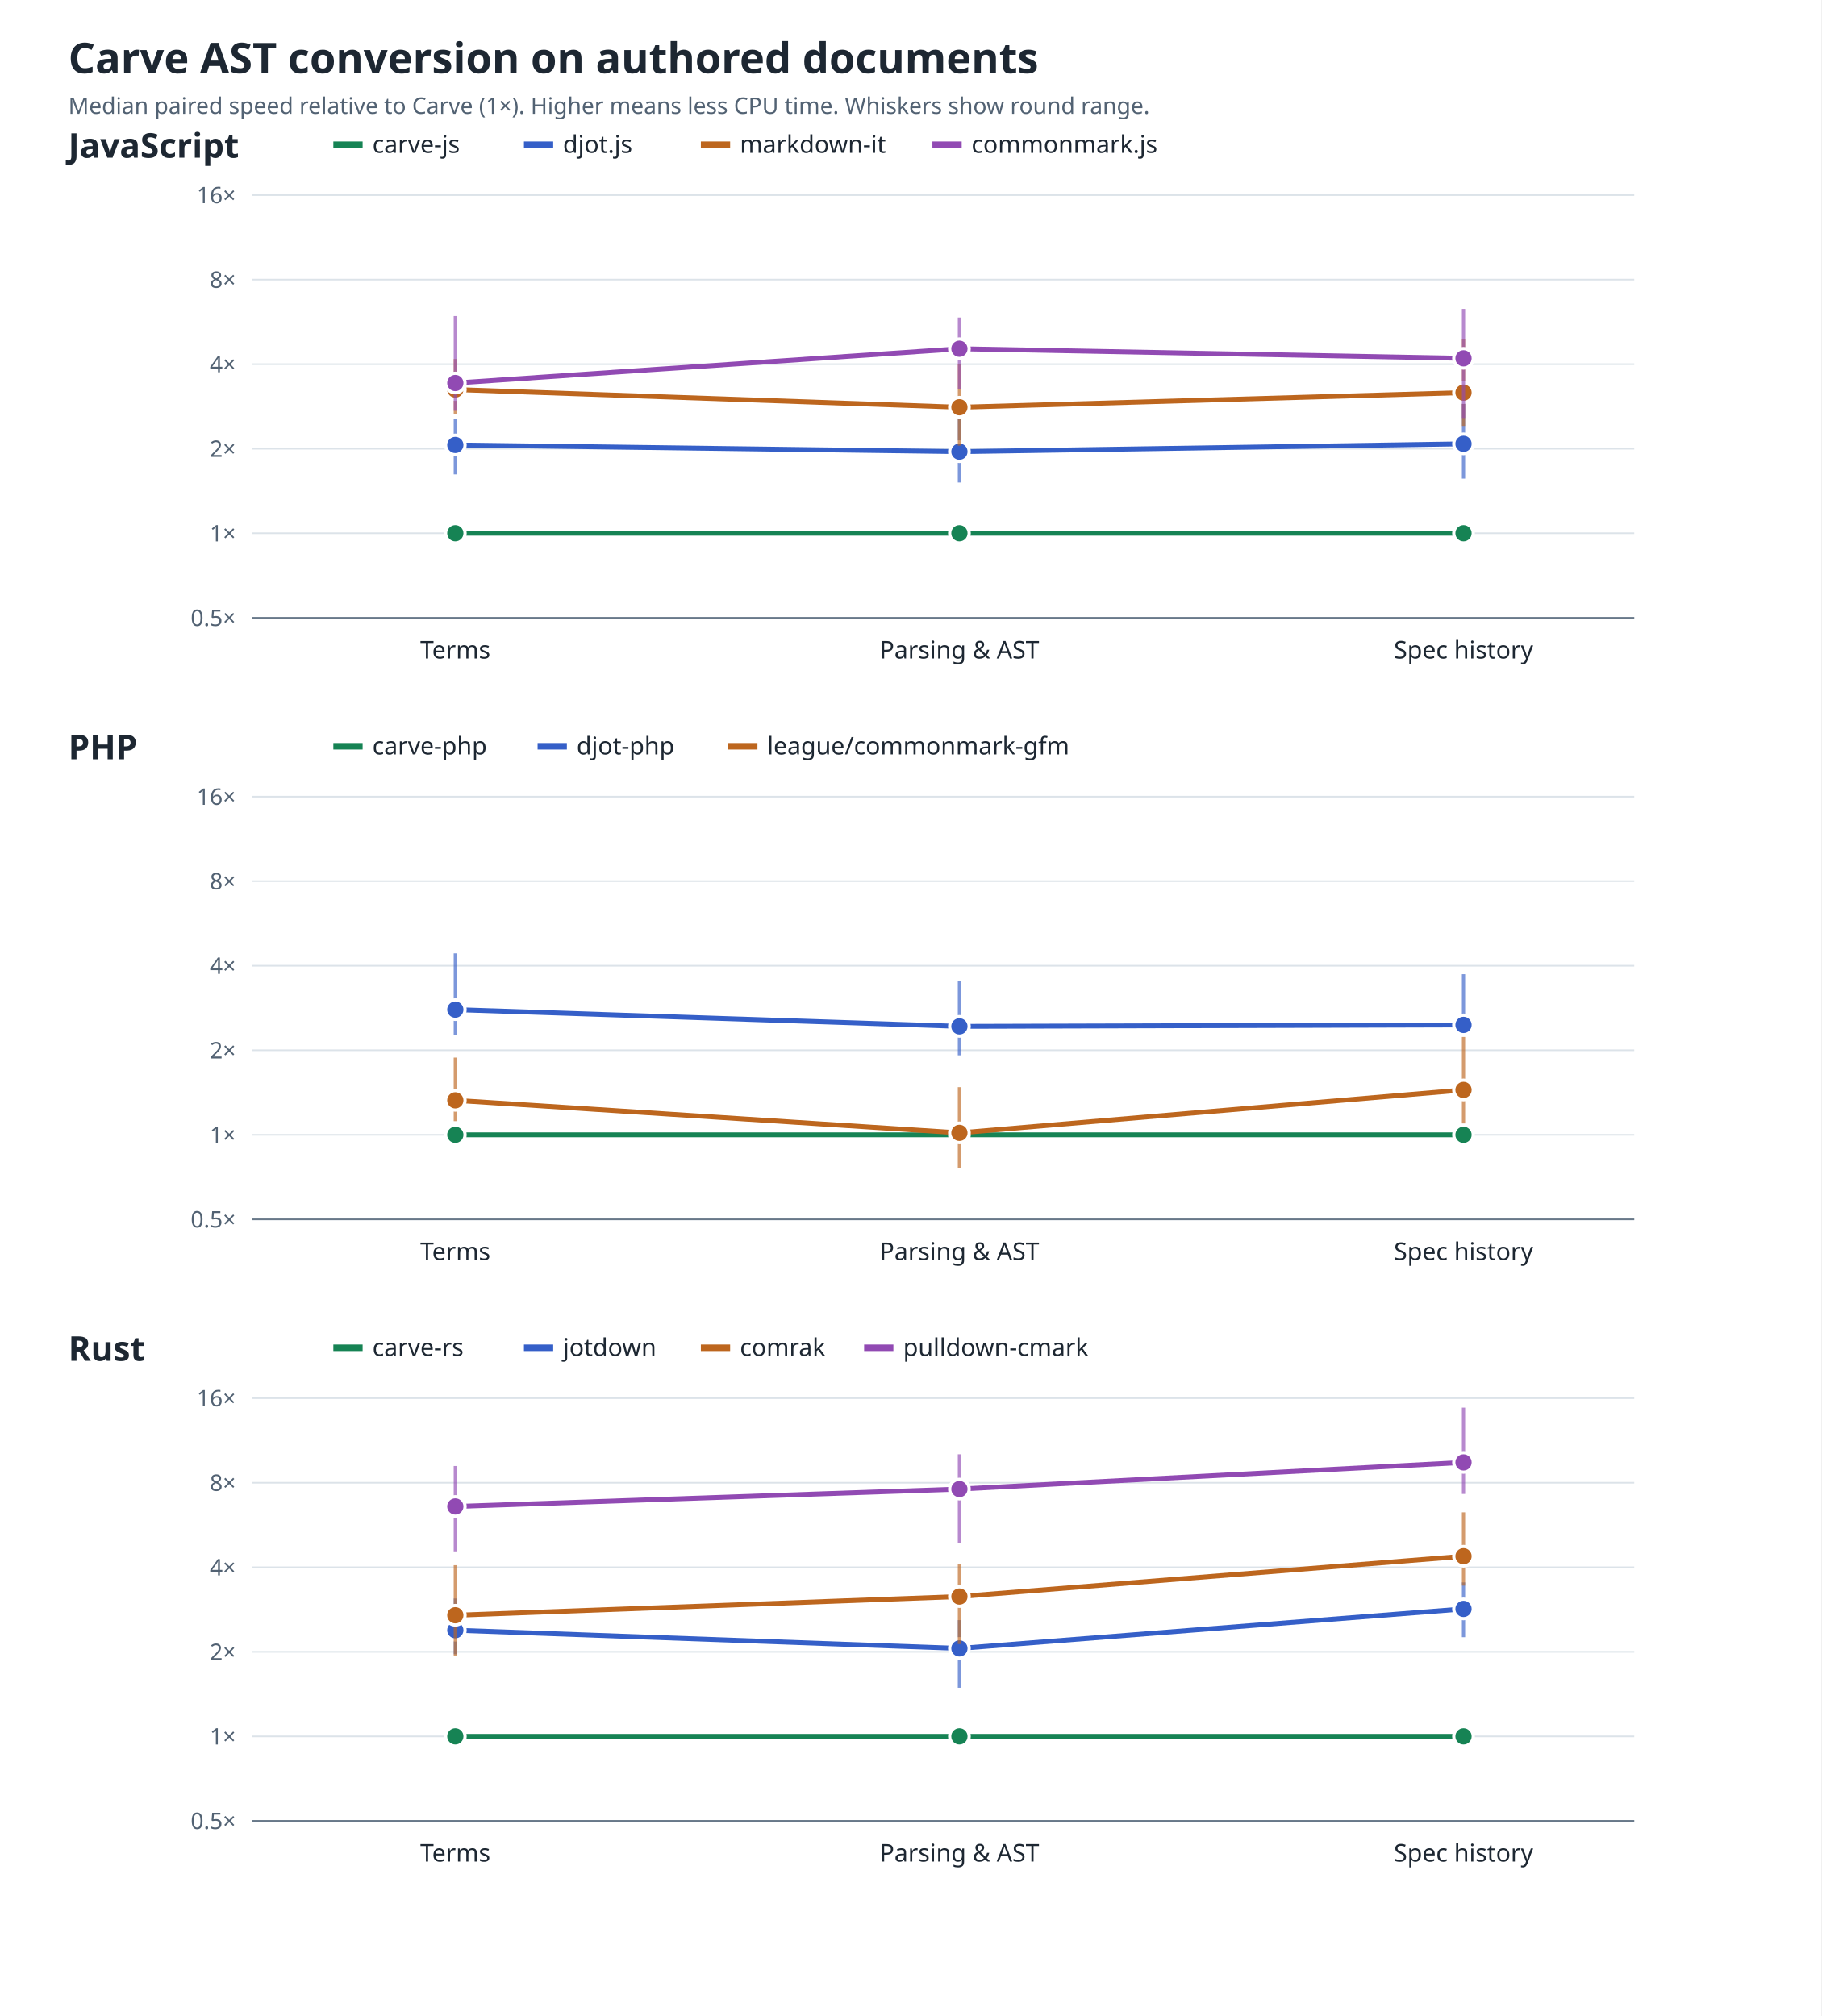
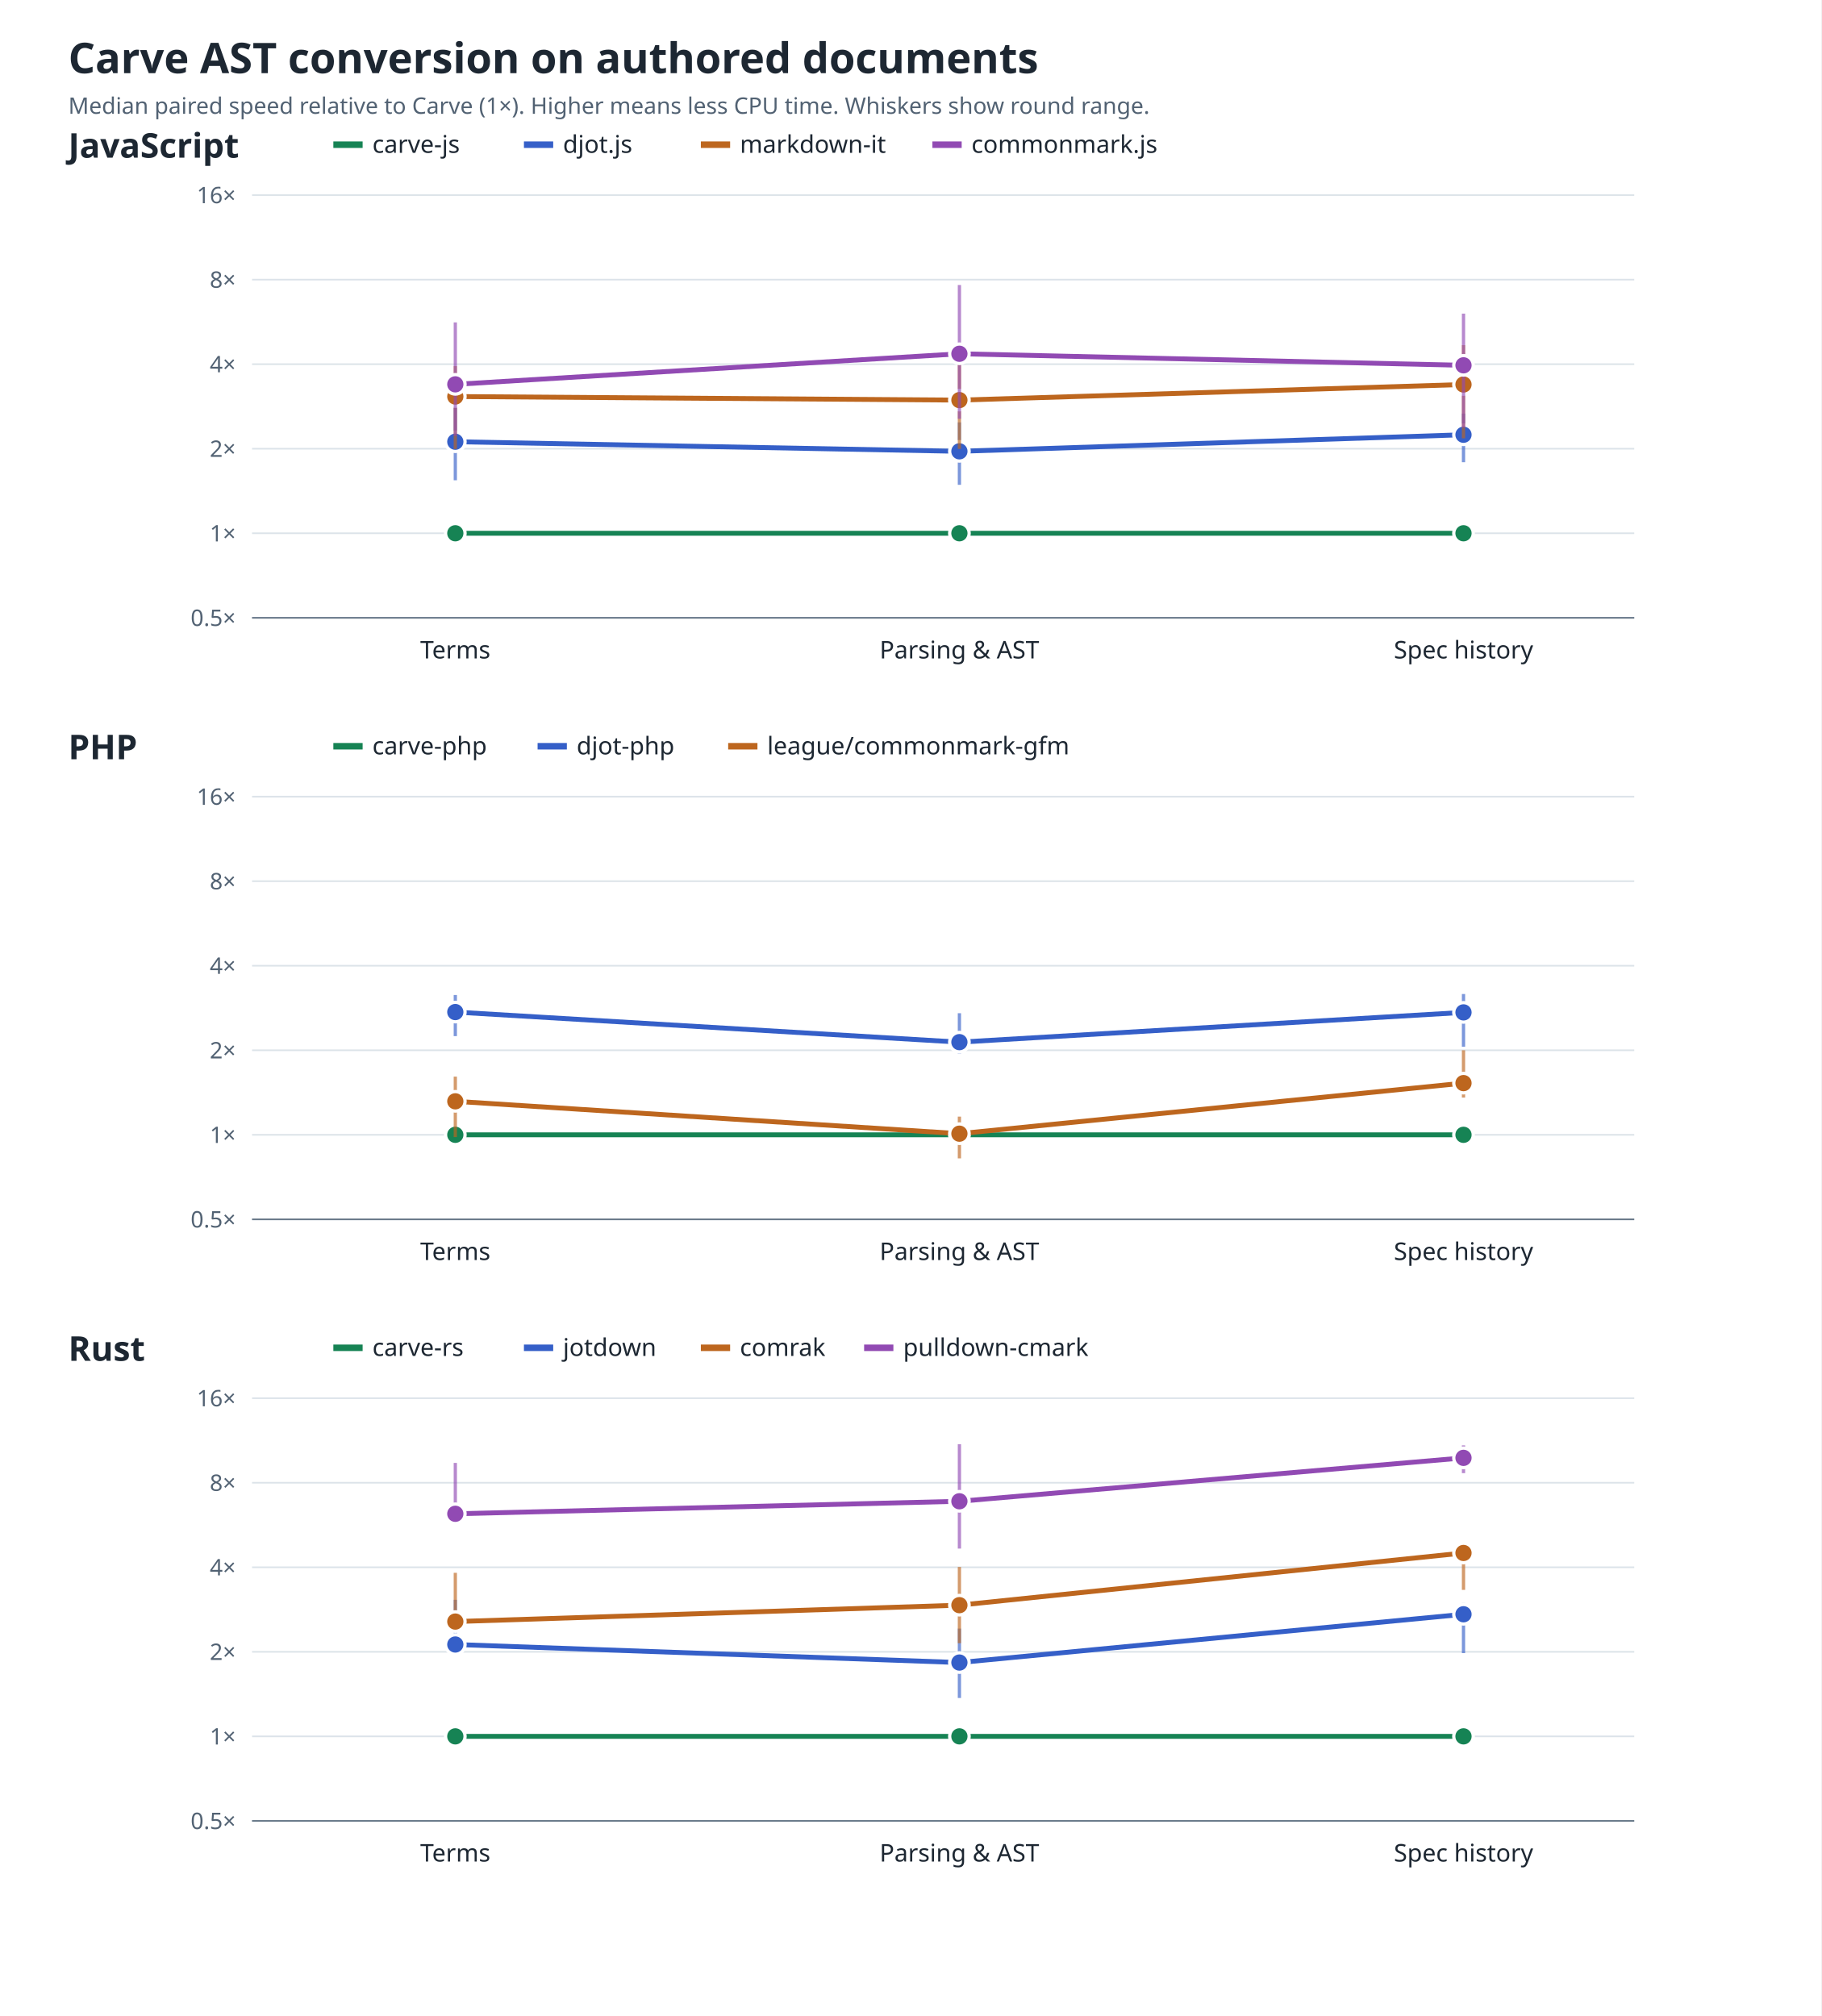
<svg xmlns="http://www.w3.org/2000/svg" role="img" aria-labelledby="title desc" viewBox="0 0 1120 1240">
  <style>text{font-family:system-ui,sans-serif;fill:#1d2732}.bg{fill:#fff}.grid{stroke:#dce3e9}.axis{stroke:#687889}.title{font-size:26px;font-weight:700}.panel{font-size:21px;font-weight:700}.label{font-size:15px}.note{font-size:14px;fill:#526273}.line{fill:none;stroke-width:3}.dot{stroke:#fff;stroke-width:2}@media(prefers-color-scheme:dark){text{fill:#edf3f8}.bg{fill:#0e1520}.grid{stroke:#354252}.axis{stroke:#a6b4c3}.note{fill:#a6b4c3}.dot{stroke:#0e1520}}</style>
  <rect class="bg" width="100%" height="100%" />
  <text x="42" y="45" class="title">Carve AST conversion on authored documents</text>
  <text x="42" y="70" class="note">Median paired speed relative to Carve (1×). Higher means less CPU time. Whiskers show round range.</text>
  <text x="42" y="97" class="panel">JavaScript</text>
  <line x1="205" y1="89" x2="223" y2="89" stroke="#168354" stroke-width="4" />
  <text x="229" y="94" class="label">carve-js</text>
  <line x1="322.2" y1="89" x2="340.2" y2="89" stroke="#355fc8" stroke-width="4" />
  <text x="346.2" y="94" class="label">djot.js</text>
  <line x1="431" y1="89" x2="449" y2="89" stroke="#bd661e" stroke-width="4" />
  <text x="455" y="94" class="label">markdown-it</text>
  <line x1="573.4" y1="89" x2="591.4" y2="89" stroke="#914ab3" stroke-width="4" />
  <text x="597.4" y="94" class="label">commonmark.js</text>
  <line class="grid" x1="155" y1="380.0" x2="1005" y2="380.0" />
  <text x="145" y="385.0" text-anchor="end" class="note">0.5×</text>
  <line class="grid" x1="155" y1="328.0" x2="1005" y2="328.0" />
  <text x="145" y="333.0" text-anchor="end" class="note">1×</text>
  <line class="grid" x1="155" y1="276.0" x2="1005" y2="276.0" />
  <text x="145" y="281.0" text-anchor="end" class="note">2×</text>
  <line class="grid" x1="155" y1="224.0" x2="1005" y2="224.0" />
  <text x="145" y="229.0" text-anchor="end" class="note">4×</text>
  <line class="grid" x1="155" y1="172.0" x2="1005" y2="172.0" />
  <text x="145" y="177.0" text-anchor="end" class="note">8×</text>
  <line class="grid" x1="155" y1="120.0" x2="1005" y2="120.0" />
  <text x="145" y="125.0" text-anchor="end" class="note">16×</text>
  <line class="axis" x1="155" y1="380" x2="1005" y2="380" />
  <text x="280" y="405" text-anchor="middle" class="label">Terms</text>
  <text x="590" y="405" text-anchor="middle" class="label">Parsing &amp; AST</text>
  <text x="900" y="405" text-anchor="middle" class="label">Spec history</text>
  <polyline class="line" stroke="#168354" points="280.0,328.0 590.0,328.0 900.0,328.0" />
  <circle class="dot" fill="#168354" cx="280" cy="328.0" r="6" />
  <circle class="dot" fill="#168354" cx="590" cy="328.0" r="6" />
  <circle class="dot" fill="#168354" cx="900" cy="328.0" r="6" />
-   <polyline class="line" stroke="#355fc8" points="280.0,273.7 590.0,277.8 900.0,273.0" />
-   <line x1="280" y1="291.8" x2="280" y2="257.7" stroke="#355fc8" stroke-width="2" opacity=".65" />
-   <circle class="dot" fill="#355fc8" cx="280" cy="273.7" r="6" />
-   <line x1="590" y1="296.8" x2="590" y2="249.6" stroke="#355fc8" stroke-width="2" opacity=".65" />
-   <circle class="dot" fill="#355fc8" cx="590" cy="277.8" r="6" />
-   <line x1="900" y1="294.4" x2="900" y2="241.7" stroke="#355fc8" stroke-width="2" opacity=".65" />
-   <circle class="dot" fill="#355fc8" cx="900" cy="273.0" r="6" />
-   <polyline class="line" stroke="#bd661e" points="280.0,239.6 590.0,250.5 900.0,241.5" />
-   <line x1="280" y1="254.8" x2="280" y2="220.8" stroke="#bd661e" stroke-width="2" opacity=".65" />
-   <circle class="dot" fill="#bd661e" cx="280" cy="239.6" r="6" />
-   <line x1="590" y1="274.1" x2="590" y2="224.1" stroke="#bd661e" stroke-width="2" opacity=".65" />
-   <circle class="dot" fill="#bd661e" cx="590" cy="250.5" r="6" />
-   <line x1="900" y1="262.0" x2="900" y2="208.4" stroke="#bd661e" stroke-width="2" opacity=".65" />
-   <circle class="dot" fill="#bd661e" cx="900" cy="241.5" r="6" />
-   <polyline class="line" stroke="#914ab3" points="280.0,235.6 590.0,214.5 900.0,220.4" />
-   <line x1="280" y1="252.7" x2="280" y2="194.4" stroke="#914ab3" stroke-width="2" opacity=".65" />
-   <circle class="dot" fill="#914ab3" cx="280" cy="235.6" r="6" />
-   <line x1="590" y1="239.2" x2="590" y2="195.3" stroke="#914ab3" stroke-width="2" opacity=".65" />
-   <circle class="dot" fill="#914ab3" cx="590" cy="214.5" r="6" />
-   <line x1="900" y1="257.1" x2="900" y2="190.0" stroke="#914ab3" stroke-width="2" opacity=".65" />
-   <circle class="dot" fill="#914ab3" cx="900" cy="220.4" r="6" />
+   <polyline class="line" stroke="#355fc8" points="280.0,271.7 590.0,277.6 900.0,267.4" />
+   <line x1="280" y1="295.4" x2="280" y2="232.5" stroke="#355fc8" stroke-width="2" opacity=".65" />
+   <circle class="dot" fill="#355fc8" cx="280" cy="271.7" r="6" />
+   <line x1="590" y1="298.2" x2="590" y2="259.8" stroke="#355fc8" stroke-width="2" opacity=".65" />
+   <circle class="dot" fill="#355fc8" cx="590" cy="277.6" r="6" />
+   <line x1="900" y1="284.3" x2="900" y2="254.4" stroke="#355fc8" stroke-width="2" opacity=".65" />
+   <circle class="dot" fill="#355fc8" cx="900" cy="267.4" r="6" />
+   <polyline class="line" stroke="#bd661e" points="280.0,243.9 590.0,246.1 900.0,236.5" />
+   <line x1="280" y1="276.2" x2="280" y2="225.2" stroke="#bd661e" stroke-width="2" opacity=".65" />
+   <circle class="dot" fill="#bd661e" cx="280" cy="243.9" r="6" />
+   <line x1="590" y1="276.1" x2="590" y2="216.3" stroke="#bd661e" stroke-width="2" opacity=".65" />
+   <circle class="dot" fill="#bd661e" cx="590" cy="246.1" r="6" />
+   <line x1="900" y1="269.6" x2="900" y2="212.3" stroke="#bd661e" stroke-width="2" opacity=".65" />
+   <circle class="dot" fill="#bd661e" cx="900" cy="236.5" r="6" />
+   <polyline class="line" stroke="#914ab3" points="280.0,236.4 590.0,217.6 900.0,224.7" />
+   <line x1="280" y1="268.1" x2="280" y2="198.3" stroke="#914ab3" stroke-width="2" opacity=".65" />
+   <circle class="dot" fill="#914ab3" cx="280" cy="236.4" r="6" />
+   <line x1="590" y1="257.6" x2="590" y2="175.3" stroke="#914ab3" stroke-width="2" opacity=".65" />
+   <circle class="dot" fill="#914ab3" cx="590" cy="217.6" r="6" />
+   <line x1="900" y1="263.0" x2="900" y2="192.9" stroke="#914ab3" stroke-width="2" opacity=".65" />
+   <circle class="dot" fill="#914ab3" cx="900" cy="224.7" r="6" />
  <text x="42" y="467" class="panel">PHP</text>
  <line x1="205" y1="459" x2="223" y2="459" stroke="#168354" stroke-width="4" />
  <text x="229" y="464" class="label">carve-php</text>
  <line x1="330.6" y1="459" x2="348.6" y2="459" stroke="#355fc8" stroke-width="4" />
  <text x="354.6" y="464" class="label">djot-php</text>
  <line x1="447.8" y1="459" x2="465.8" y2="459" stroke="#bd661e" stroke-width="4" />
  <text x="471.8" y="464" class="label">league/commonmark-gfm</text>
  <line class="grid" x1="155" y1="750.0" x2="1005" y2="750.0" />
  <text x="145" y="755.0" text-anchor="end" class="note">0.5×</text>
  <line class="grid" x1="155" y1="698.0" x2="1005" y2="698.0" />
  <text x="145" y="703.0" text-anchor="end" class="note">1×</text>
  <line class="grid" x1="155" y1="646.0" x2="1005" y2="646.0" />
  <text x="145" y="651.0" text-anchor="end" class="note">2×</text>
  <line class="grid" x1="155" y1="594.0" x2="1005" y2="594.0" />
  <text x="145" y="599.0" text-anchor="end" class="note">4×</text>
  <line class="grid" x1="155" y1="542.0" x2="1005" y2="542.0" />
  <text x="145" y="547.0" text-anchor="end" class="note">8×</text>
  <line class="grid" x1="155" y1="490.0" x2="1005" y2="490.0" />
  <text x="145" y="495.0" text-anchor="end" class="note">16×</text>
  <line class="axis" x1="155" y1="750" x2="1005" y2="750" />
  <text x="280" y="775" text-anchor="middle" class="label">Terms</text>
  <text x="590" y="775" text-anchor="middle" class="label">Parsing &amp; AST</text>
  <text x="900" y="775" text-anchor="middle" class="label">Spec history</text>
  <polyline class="line" stroke="#168354" points="280.0,698.0 590.0,698.0 900.0,698.0" />
  <circle class="dot" fill="#168354" cx="280" cy="698.0" r="6" />
  <circle class="dot" fill="#168354" cx="590" cy="698.0" r="6" />
  <circle class="dot" fill="#168354" cx="900" cy="698.0" r="6" />
-   <polyline class="line" stroke="#355fc8" points="280.0,621.0 590.0,631.3 900.0,630.4" />
-   <line x1="280" y1="636.6" x2="280" y2="586.4" stroke="#355fc8" stroke-width="2" opacity=".65" />
-   <circle class="dot" fill="#355fc8" cx="280" cy="621.0" r="6" />
-   <line x1="590" y1="649.1" x2="590" y2="603.6" stroke="#355fc8" stroke-width="2" opacity=".65" />
-   <circle class="dot" fill="#355fc8" cx="590" cy="631.3" r="6" />
-   <line x1="900" y1="635.1" x2="900" y2="599.2" stroke="#355fc8" stroke-width="2" opacity=".65" />
-   <circle class="dot" fill="#355fc8" cx="900" cy="630.4" r="6" />
-   <polyline class="line" stroke="#bd661e" points="280.0,676.8 590.0,696.8 900.0,670.4" />
-   <line x1="280" y1="689.6" x2="280" y2="650.5" stroke="#bd661e" stroke-width="2" opacity=".65" />
-   <circle class="dot" fill="#bd661e" cx="280" cy="676.8" r="6" />
-   <line x1="590" y1="718.3" x2="590" y2="668.7" stroke="#bd661e" stroke-width="2" opacity=".65" />
-   <circle class="dot" fill="#bd661e" cx="590" cy="696.8" r="6" />
-   <line x1="900" y1="691.0" x2="900" y2="637.8" stroke="#bd661e" stroke-width="2" opacity=".65" />
-   <circle class="dot" fill="#bd661e" cx="900" cy="670.4" r="6" />
+   <polyline class="line" stroke="#355fc8" points="280.0,622.5 590.0,641.0 900.0,622.7" />
+   <line x1="280" y1="637.3" x2="280" y2="612.0" stroke="#355fc8" stroke-width="2" opacity=".65" />
+   <circle class="dot" fill="#355fc8" cx="280" cy="622.5" r="6" />
+   <line x1="590" y1="648.0" x2="590" y2="623.2" stroke="#355fc8" stroke-width="2" opacity=".65" />
+   <circle class="dot" fill="#355fc8" cx="590" cy="641.0" r="6" />
+   <line x1="900" y1="643.8" x2="900" y2="611.4" stroke="#355fc8" stroke-width="2" opacity=".65" />
+   <circle class="dot" fill="#355fc8" cx="900" cy="622.7" r="6" />
+   <polyline class="line" stroke="#bd661e" points="280.0,677.4 590.0,697.3 900.0,666.2" />
+   <line x1="280" y1="699.4" x2="280" y2="662.2" stroke="#bd661e" stroke-width="2" opacity=".65" />
+   <circle class="dot" fill="#bd661e" cx="280" cy="677.4" r="6" />
+   <line x1="590" y1="712.5" x2="590" y2="686.8" stroke="#bd661e" stroke-width="2" opacity=".65" />
+   <circle class="dot" fill="#bd661e" cx="590" cy="697.3" r="6" />
+   <line x1="900" y1="675.1" x2="900" y2="646.0" stroke="#bd661e" stroke-width="2" opacity=".65" />
+   <circle class="dot" fill="#bd661e" cx="900" cy="666.2" r="6" />
  <text x="42" y="837" class="panel">Rust</text>
  <line x1="205" y1="829" x2="223" y2="829" stroke="#168354" stroke-width="4" />
  <text x="229" y="834" class="label">carve-rs</text>
  <line x1="322.2" y1="829" x2="340.2" y2="829" stroke="#355fc8" stroke-width="4" />
  <text x="346.2" y="834" class="label">jotdown</text>
  <line x1="431" y1="829" x2="449" y2="829" stroke="#bd661e" stroke-width="4" />
  <text x="455" y="834" class="label">comrak</text>
  <line x1="531.4" y1="829" x2="549.4" y2="829" stroke="#914ab3" stroke-width="4" />
  <text x="555.4" y="834" class="label">pulldown-cmark</text>
  <line class="grid" x1="155" y1="1120.0" x2="1005" y2="1120.0" />
  <text x="145" y="1125.0" text-anchor="end" class="note">0.5×</text>
  <line class="grid" x1="155" y1="1068.0" x2="1005" y2="1068.0" />
  <text x="145" y="1073.0" text-anchor="end" class="note">1×</text>
  <line class="grid" x1="155" y1="1016.0" x2="1005" y2="1016.0" />
  <text x="145" y="1021.0" text-anchor="end" class="note">2×</text>
  <line class="grid" x1="155" y1="964.0" x2="1005" y2="964.0" />
  <text x="145" y="969.0" text-anchor="end" class="note">4×</text>
  <line class="grid" x1="155" y1="912.0" x2="1005" y2="912.0" />
  <text x="145" y="917.0" text-anchor="end" class="note">8×</text>
  <line class="grid" x1="155" y1="860.0" x2="1005" y2="860.0" />
  <text x="145" y="865.0" text-anchor="end" class="note">16×</text>
  <line class="axis" x1="155" y1="1120" x2="1005" y2="1120" />
  <text x="280" y="1145" text-anchor="middle" class="label">Terms</text>
  <text x="590" y="1145" text-anchor="middle" class="label">Parsing &amp; AST</text>
  <text x="900" y="1145" text-anchor="middle" class="label">Spec history</text>
  <polyline class="line" stroke="#168354" points="280.0,1068.0 590.0,1068.0 900.0,1068.0" />
  <circle class="dot" fill="#168354" cx="280" cy="1068.0" r="6" />
  <circle class="dot" fill="#168354" cx="590" cy="1068.0" r="6" />
  <circle class="dot" fill="#168354" cx="900" cy="1068.0" r="6" />
-   <polyline class="line" stroke="#355fc8" points="280.0,1002.7 590.0,1013.9 900.0,989.6" />
-   <line x1="280" y1="1017.5" x2="280" y2="983.2" stroke="#355fc8" stroke-width="2" opacity=".65" />
-   <circle class="dot" fill="#355fc8" cx="280" cy="1002.7" r="6" />
-   <line x1="590" y1="1038.1" x2="590" y2="996.5" stroke="#355fc8" stroke-width="2" opacity=".65" />
-   <circle class="dot" fill="#355fc8" cx="590" cy="1013.9" r="6" />
-   <line x1="900" y1="1007.0" x2="900" y2="973.3" stroke="#355fc8" stroke-width="2" opacity=".65" />
-   <circle class="dot" fill="#355fc8" cx="900" cy="989.6" r="6" />
-   <polyline class="line" stroke="#bd661e" points="280.0,993.5 590.0,982.0 900.0,957.2" />
-   <line x1="280" y1="1018.7" x2="280" y2="962.7" stroke="#bd661e" stroke-width="2" opacity=".65" />
-   <circle class="dot" fill="#bd661e" cx="280" cy="993.5" r="6" />
-   <line x1="590" y1="1011.2" x2="590" y2="962.2" stroke="#bd661e" stroke-width="2" opacity=".65" />
-   <circle class="dot" fill="#bd661e" cx="590" cy="982.0" r="6" />
-   <line x1="900" y1="975.3" x2="900" y2="930.2" stroke="#bd661e" stroke-width="2" opacity=".65" />
-   <circle class="dot" fill="#bd661e" cx="900" cy="957.2" r="6" />
-   <polyline class="line" stroke="#914ab3" points="280.0,926.6 590.0,915.9 900.0,899.5" />
-   <line x1="280" y1="954.2" x2="280" y2="901.7" stroke="#914ab3" stroke-width="2" opacity=".65" />
-   <circle class="dot" fill="#914ab3" cx="280" cy="926.6" r="6" />
-   <line x1="590" y1="949.1" x2="590" y2="894.5" stroke="#914ab3" stroke-width="2" opacity=".65" />
-   <circle class="dot" fill="#914ab3" cx="590" cy="915.9" r="6" />
-   <line x1="900" y1="918.9" x2="900" y2="865.8" stroke="#914ab3" stroke-width="2" opacity=".65" />
-   <circle class="dot" fill="#914ab3" cx="900" cy="899.5" r="6" />
+   <polyline class="line" stroke="#355fc8" points="280.0,1011.5 590.0,1022.6 900.0,992.9" />
+   <line x1="280" y1="1014.4" x2="280" y2="984.0" stroke="#355fc8" stroke-width="2" opacity=".65" />
+   <circle class="dot" fill="#355fc8" cx="280" cy="1011.5" r="6" />
+   <line x1="590" y1="1044.4" x2="590" y2="1001.7" stroke="#355fc8" stroke-width="2" opacity=".65" />
+   <circle class="dot" fill="#355fc8" cx="590" cy="1022.6" r="6" />
+   <line x1="900" y1="1016.8" x2="900" y2="986.0" stroke="#355fc8" stroke-width="2" opacity=".65" />
+   <circle class="dot" fill="#355fc8" cx="900" cy="992.9" r="6" />
+   <polyline class="line" stroke="#bd661e" points="280.0,997.4 590.0,987.3 900.0,955.2" />
+   <line x1="280" y1="1003.3" x2="280" y2="967.4" stroke="#bd661e" stroke-width="2" opacity=".65" />
+   <circle class="dot" fill="#bd661e" cx="280" cy="997.4" r="6" />
+   <line x1="590" y1="1010.7" x2="590" y2="963.8" stroke="#bd661e" stroke-width="2" opacity=".65" />
+   <circle class="dot" fill="#bd661e" cx="590" cy="987.3" r="6" />
+   <line x1="900" y1="977.9" x2="900" y2="949.5" stroke="#bd661e" stroke-width="2" opacity=".65" />
+   <circle class="dot" fill="#bd661e" cx="900" cy="955.2" r="6" />
+   <polyline class="line" stroke="#914ab3" points="280.0,931.1 590.0,923.4 900.0,896.7" />
+   <line x1="280" y1="935.9" x2="280" y2="899.8" stroke="#914ab3" stroke-width="2" opacity=".65" />
+   <circle class="dot" fill="#914ab3" cx="280" cy="931.1" r="6" />
+   <line x1="590" y1="952.5" x2="590" y2="888.3" stroke="#914ab3" stroke-width="2" opacity=".65" />
+   <circle class="dot" fill="#914ab3" cx="590" cy="923.4" r="6" />
+   <line x1="900" y1="906.1" x2="900" y2="889.0" stroke="#914ab3" stroke-width="2" opacity=".65" />
+   <circle class="dot" fill="#914ab3" cx="900" cy="896.7" r="6" />
</svg>
